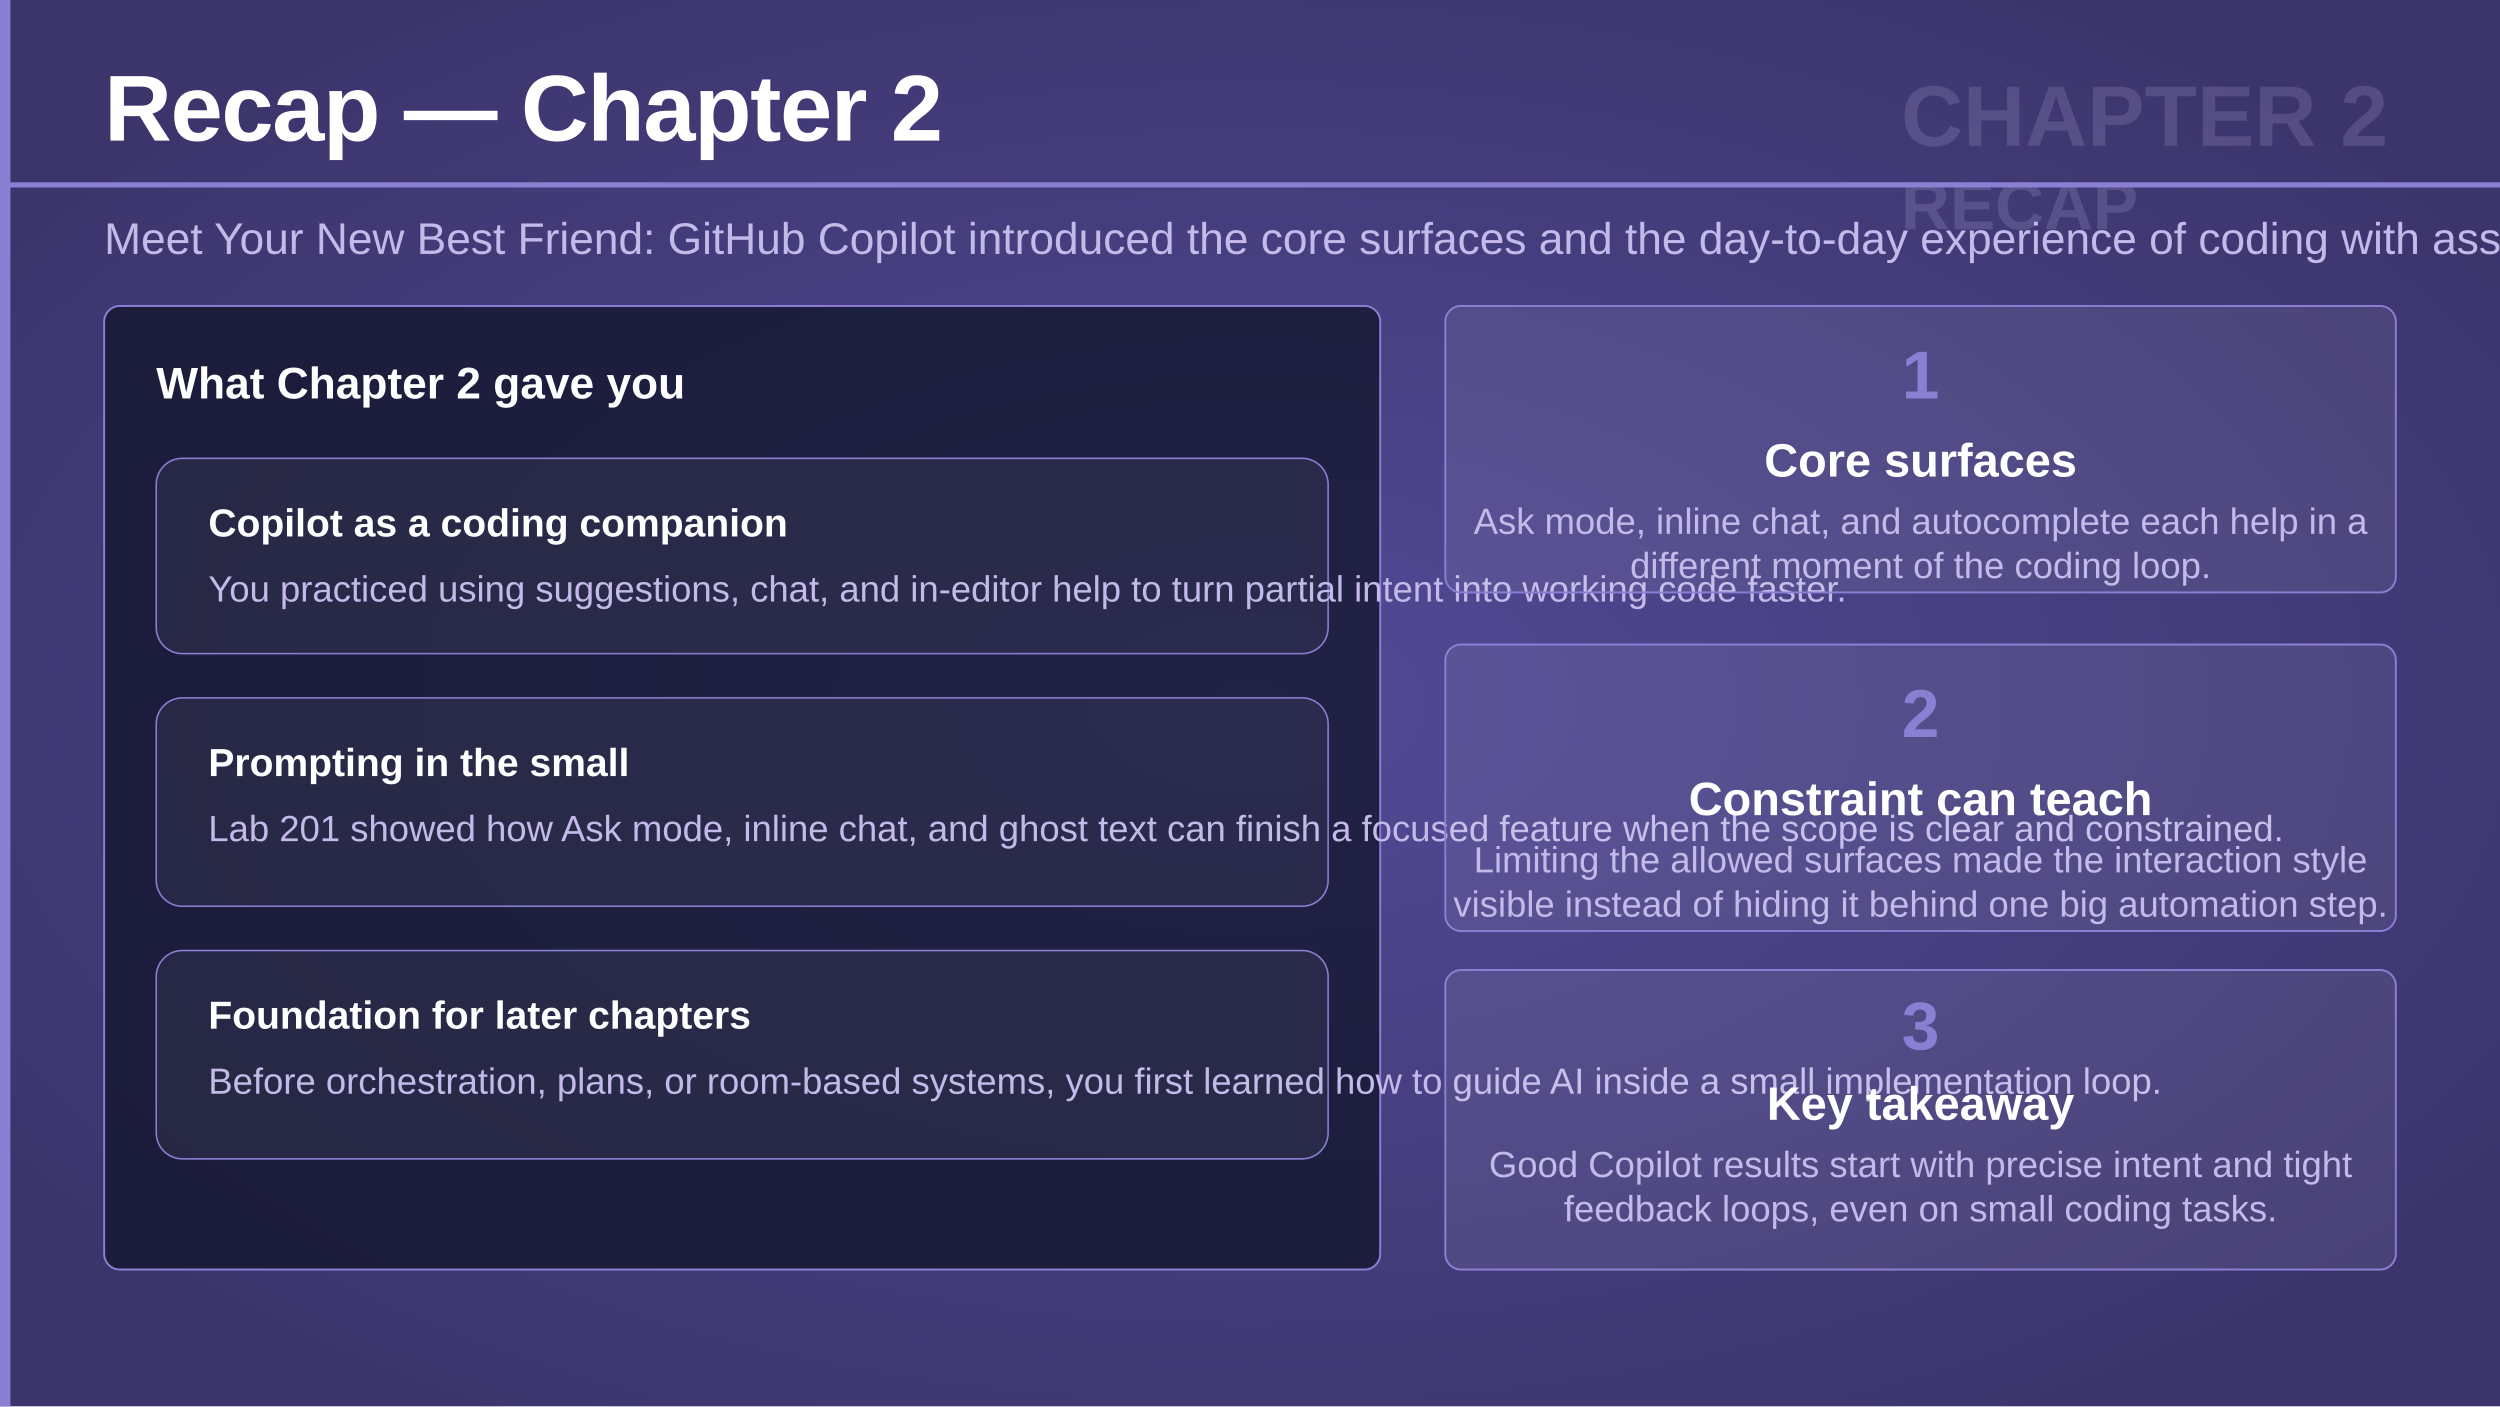
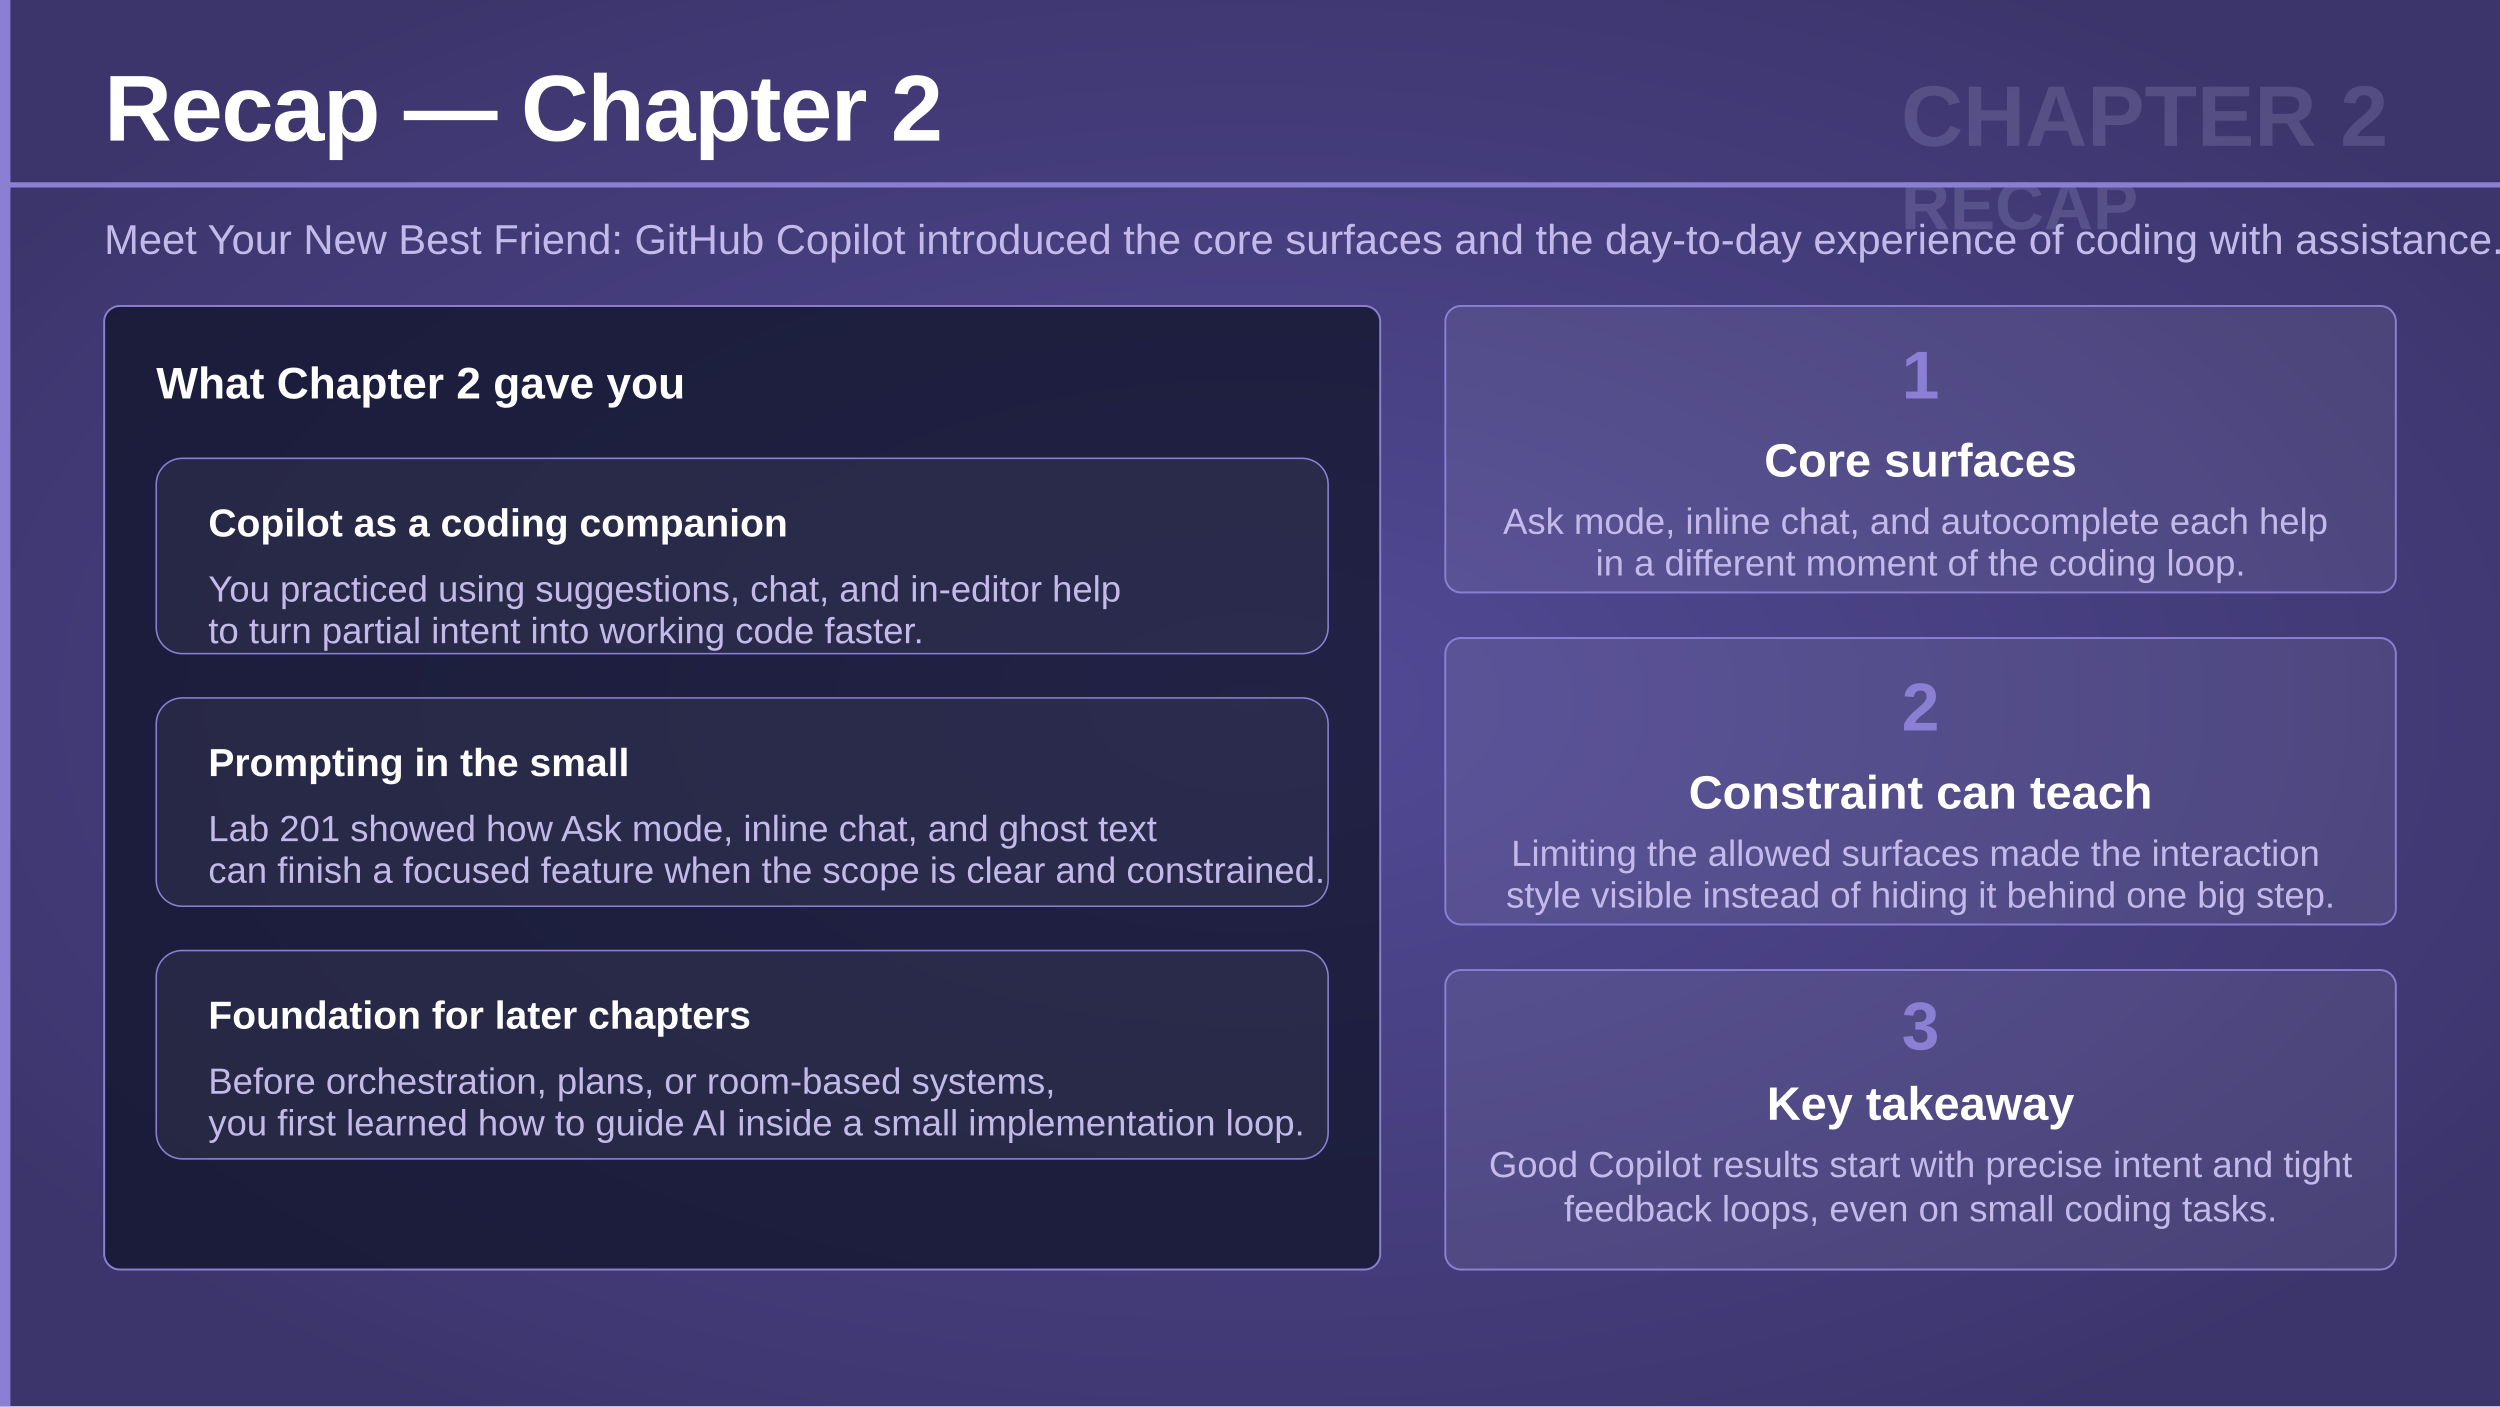
<svg xmlns="http://www.w3.org/2000/svg" viewBox="0 0 1920 1080" width="1920" height="1080">
  <defs>
    <radialGradient id="bgGlow" cx="50%" cy="50%" r="60%">
      <stop offset="0%" stop-color="#524a96" stop-opacity="1" />
      <stop offset="100%" stop-color="#3c356c" stop-opacity="1" />
    </radialGradient>
  </defs>
  <rect width="1920" height="1080" fill="url(#bgGlow)" />
  <rect x="0" y="0" width="8" height="1080" fill="#8b7fd4" />
  <g transform="translate(1460 58)" opacity="0.18">
    <text x="0" y="54" font-family="'Segoe UI', 'Helvetica Neue', Arial, sans-serif" font-size="66" font-weight="700" fill="#c4baea">CHAPTER 2</text>
    <text x="0" y="118" font-family="'Segoe UI', 'Helvetica Neue', Arial, sans-serif" font-size="52" font-weight="700" fill="#c4baea">RECAP</text>
  </g>
  <text x="80" y="108" font-family="'Segoe UI', 'Helvetica Neue', Arial, sans-serif" font-size="72" font-weight="700" fill="#ffffff" letter-spacing="-1">Recap — Chapter 2</text>
  <rect x="0" y="140" width="1920" height="4" fill="#8b7fd4" />
-   <text x="80" y="195" font-family="'Segoe UI', 'Helvetica Neue', Arial, sans-serif" font-size="34" font-weight="300" fill="#c4baea">Meet Your New Best Friend: GitHub Copilot introduced the core surfaces and the day-to-day experience of coding with assistance.</text>
+   <text x="80" y="195" font-family="'Segoe UI', 'Helvetica Neue', Arial, sans-serif" font-size="32" font-weight="300" fill="#c4baea">Meet Your New Best Friend: GitHub Copilot introduced the core surfaces and the day-to-day experience of coding with assistance.</text>
  <rect x="80" y="235" width="980" height="740" rx="12" fill="#0f1226" fill-opacity="0.72" stroke="#8b7fd4" stroke-width="1.5" />
  <text x="120" y="306" font-family="'Segoe UI', 'Helvetica Neue', Arial, sans-serif" font-size="34" font-weight="700" fill="#ffffff">What Chapter 2 gave you</text>
  <rect x="120" y="352" width="900" height="150" rx="20" fill="rgba(255,255,255,0.05)" stroke="#8b7fd4" stroke-width="1.2" />
  <text x="160" y="412" font-family="'Segoe UI', 'Helvetica Neue', Arial, sans-serif" font-size="30" font-weight="700" fill="#ffffff">Copilot as a coding companion</text>
-   <text x="160" y="462" font-family="'Segoe UI', 'Helvetica Neue', Arial, sans-serif" font-size="28" font-weight="300" fill="#c4baea">You practiced using suggestions, chat, and in-editor help to turn partial intent into working code faster.</text>
+   <text x="160" y="462" font-family="'Segoe UI', 'Helvetica Neue', Arial, sans-serif" font-size="28" font-weight="300" fill="#c4baea">
+     <tspan x="160" dy="0">You practiced using suggestions, chat, and in-editor help</tspan>
+     <tspan x="160" dy="32">to turn partial intent into working code faster.</tspan>
+   </text>
  <rect x="120" y="536" width="900" height="160" rx="20" fill="rgba(255,255,255,0.05)" stroke="#8b7fd4" stroke-width="1.2" />
  <text x="160" y="596" font-family="'Segoe UI', 'Helvetica Neue', Arial, sans-serif" font-size="30" font-weight="700" fill="#ffffff">Prompting in the small</text>
-   <text x="160" y="646" font-family="'Segoe UI', 'Helvetica Neue', Arial, sans-serif" font-size="28" font-weight="300" fill="#c4baea">Lab 201 showed how Ask mode, inline chat, and ghost text can finish a focused feature when the scope is clear and constrained.</text>
+   <text x="160" y="646" font-family="'Segoe UI', 'Helvetica Neue', Arial, sans-serif" font-size="28" font-weight="300" fill="#c4baea">
+     <tspan x="160" dy="0">Lab 201 showed how Ask mode, inline chat, and ghost text</tspan>
+     <tspan x="160" dy="32">can finish a focused feature when the scope is clear and constrained.</tspan>
+   </text>
  <rect x="120" y="730" width="900" height="160" rx="20" fill="rgba(255,255,255,0.05)" stroke="#8b7fd4" stroke-width="1.2" />
  <text x="160" y="790" font-family="'Segoe UI', 'Helvetica Neue', Arial, sans-serif" font-size="30" font-weight="700" fill="#ffffff">Foundation for later chapters</text>
-   <text x="160" y="840" font-family="'Segoe UI', 'Helvetica Neue', Arial, sans-serif" font-size="28" font-weight="300" fill="#c4baea">Before orchestration, plans, or room-based systems, you first learned how to guide AI inside a small implementation loop.</text>
+   <text x="160" y="840" font-family="'Segoe UI', 'Helvetica Neue', Arial, sans-serif" font-size="28" font-weight="300" fill="#c4baea">
+     <tspan x="160" dy="0">Before orchestration, plans, or room-based systems,</tspan>
+     <tspan x="160" dy="32">you first learned how to guide AI inside a small implementation loop.</tspan>
+   </text>
  <rect x="1110" y="235" width="730" height="220" rx="12" fill="#ffffff" fill-opacity="0.07" stroke="#8b7fd4" stroke-width="1.5" />
  <text x="1475" y="306" text-anchor="middle" font-family="'Segoe UI', 'Helvetica Neue', Arial, sans-serif" font-size="52" font-weight="700" fill="#8b7fd4">1</text>
  <text x="1475" y="366" text-anchor="middle" font-family="'Segoe UI', 'Helvetica Neue', Arial, sans-serif" font-size="36" font-weight="600" fill="#ffffff">Core surfaces</text>
-   <text x="1475" y="410" text-anchor="middle" font-family="'Segoe UI', 'Helvetica Neue', Arial, sans-serif" font-size="28" font-weight="300" fill="#c4baea">Ask mode, inline chat, and autocomplete each help in a</text>
-   <text x="1475" y="444" text-anchor="middle" font-family="'Segoe UI', 'Helvetica Neue', Arial, sans-serif" font-size="28" font-weight="300" fill="#c4baea">different moment of the coding loop.</text>
-   <rect x="1110" y="495" width="730" height="220" rx="12" fill="#ffffff" fill-opacity="0.07" stroke="#8b7fd4" stroke-width="1.5" />
-   <text x="1475" y="566" text-anchor="middle" font-family="'Segoe UI', 'Helvetica Neue', Arial, sans-serif" font-size="52" font-weight="700" fill="#8b7fd4">2</text>
-   <text x="1475" y="626" text-anchor="middle" font-family="'Segoe UI', 'Helvetica Neue', Arial, sans-serif" font-size="36" font-weight="600" fill="#ffffff">Constraint can teach</text>
-   <text x="1475" y="670" text-anchor="middle" font-family="'Segoe UI', 'Helvetica Neue', Arial, sans-serif" font-size="28" font-weight="300" fill="#c4baea">Limiting the allowed surfaces made the interaction style</text>
-   <text x="1475" y="704" text-anchor="middle" font-family="'Segoe UI', 'Helvetica Neue', Arial, sans-serif" font-size="28" font-weight="300" fill="#c4baea">visible instead of hiding it behind one big automation step.</text>
+   <text x="1475" y="410" text-anchor="middle" font-family="'Segoe UI', 'Helvetica Neue', Arial, sans-serif" font-size="28" font-weight="300" fill="#c4baea">
+     <tspan x="1475" dy="0">Ask mode, inline chat, and autocomplete each help</tspan>
+     <tspan x="1475" dy="32">in a different moment of the coding loop.</tspan>
+   </text>
+   <rect x="1110" y="490" width="730" height="220" rx="12" fill="#ffffff" fill-opacity="0.07" stroke="#8b7fd4" stroke-width="1.5" />
+   <text x="1475" y="561" text-anchor="middle" font-family="'Segoe UI', 'Helvetica Neue', Arial, sans-serif" font-size="52" font-weight="700" fill="#8b7fd4">2</text>
+   <text x="1475" y="621" text-anchor="middle" font-family="'Segoe UI', 'Helvetica Neue', Arial, sans-serif" font-size="36" font-weight="600" fill="#ffffff">Constraint can teach</text>
+   <text x="1475" y="665" text-anchor="middle" font-family="'Segoe UI', 'Helvetica Neue', Arial, sans-serif" font-size="28" font-weight="300" fill="#c4baea">
+     <tspan x="1475" dy="0">Limiting the allowed surfaces made the interaction</tspan>
+     <tspan x="1475" dy="32">style visible instead of hiding it behind one big step.</tspan>
+   </text>
  <rect x="1110" y="745" width="730" height="230" rx="12" fill="#ffffff" fill-opacity="0.07" stroke="#8b7fd4" stroke-width="1.5" />
  <text x="1475" y="806" text-anchor="middle" font-family="'Segoe UI', 'Helvetica Neue', Arial, sans-serif" font-size="52" font-weight="700" fill="#8b7fd4">3</text>
  <text x="1475" y="860" text-anchor="middle" font-family="'Segoe UI', 'Helvetica Neue', Arial, sans-serif" font-size="36" font-weight="600" fill="#ffffff">Key takeaway</text>
  <text x="1475" y="904" text-anchor="middle" font-family="'Segoe UI', 'Helvetica Neue', Arial, sans-serif" font-size="28" font-weight="300" fill="#c4baea">Good Copilot results start with precise intent and tight</text>
  <text x="1475" y="938" text-anchor="middle" font-family="'Segoe UI', 'Helvetica Neue', Arial, sans-serif" font-size="28" font-weight="300" fill="#c4baea">feedback loops, even on small coding tasks.</text>
</svg>
